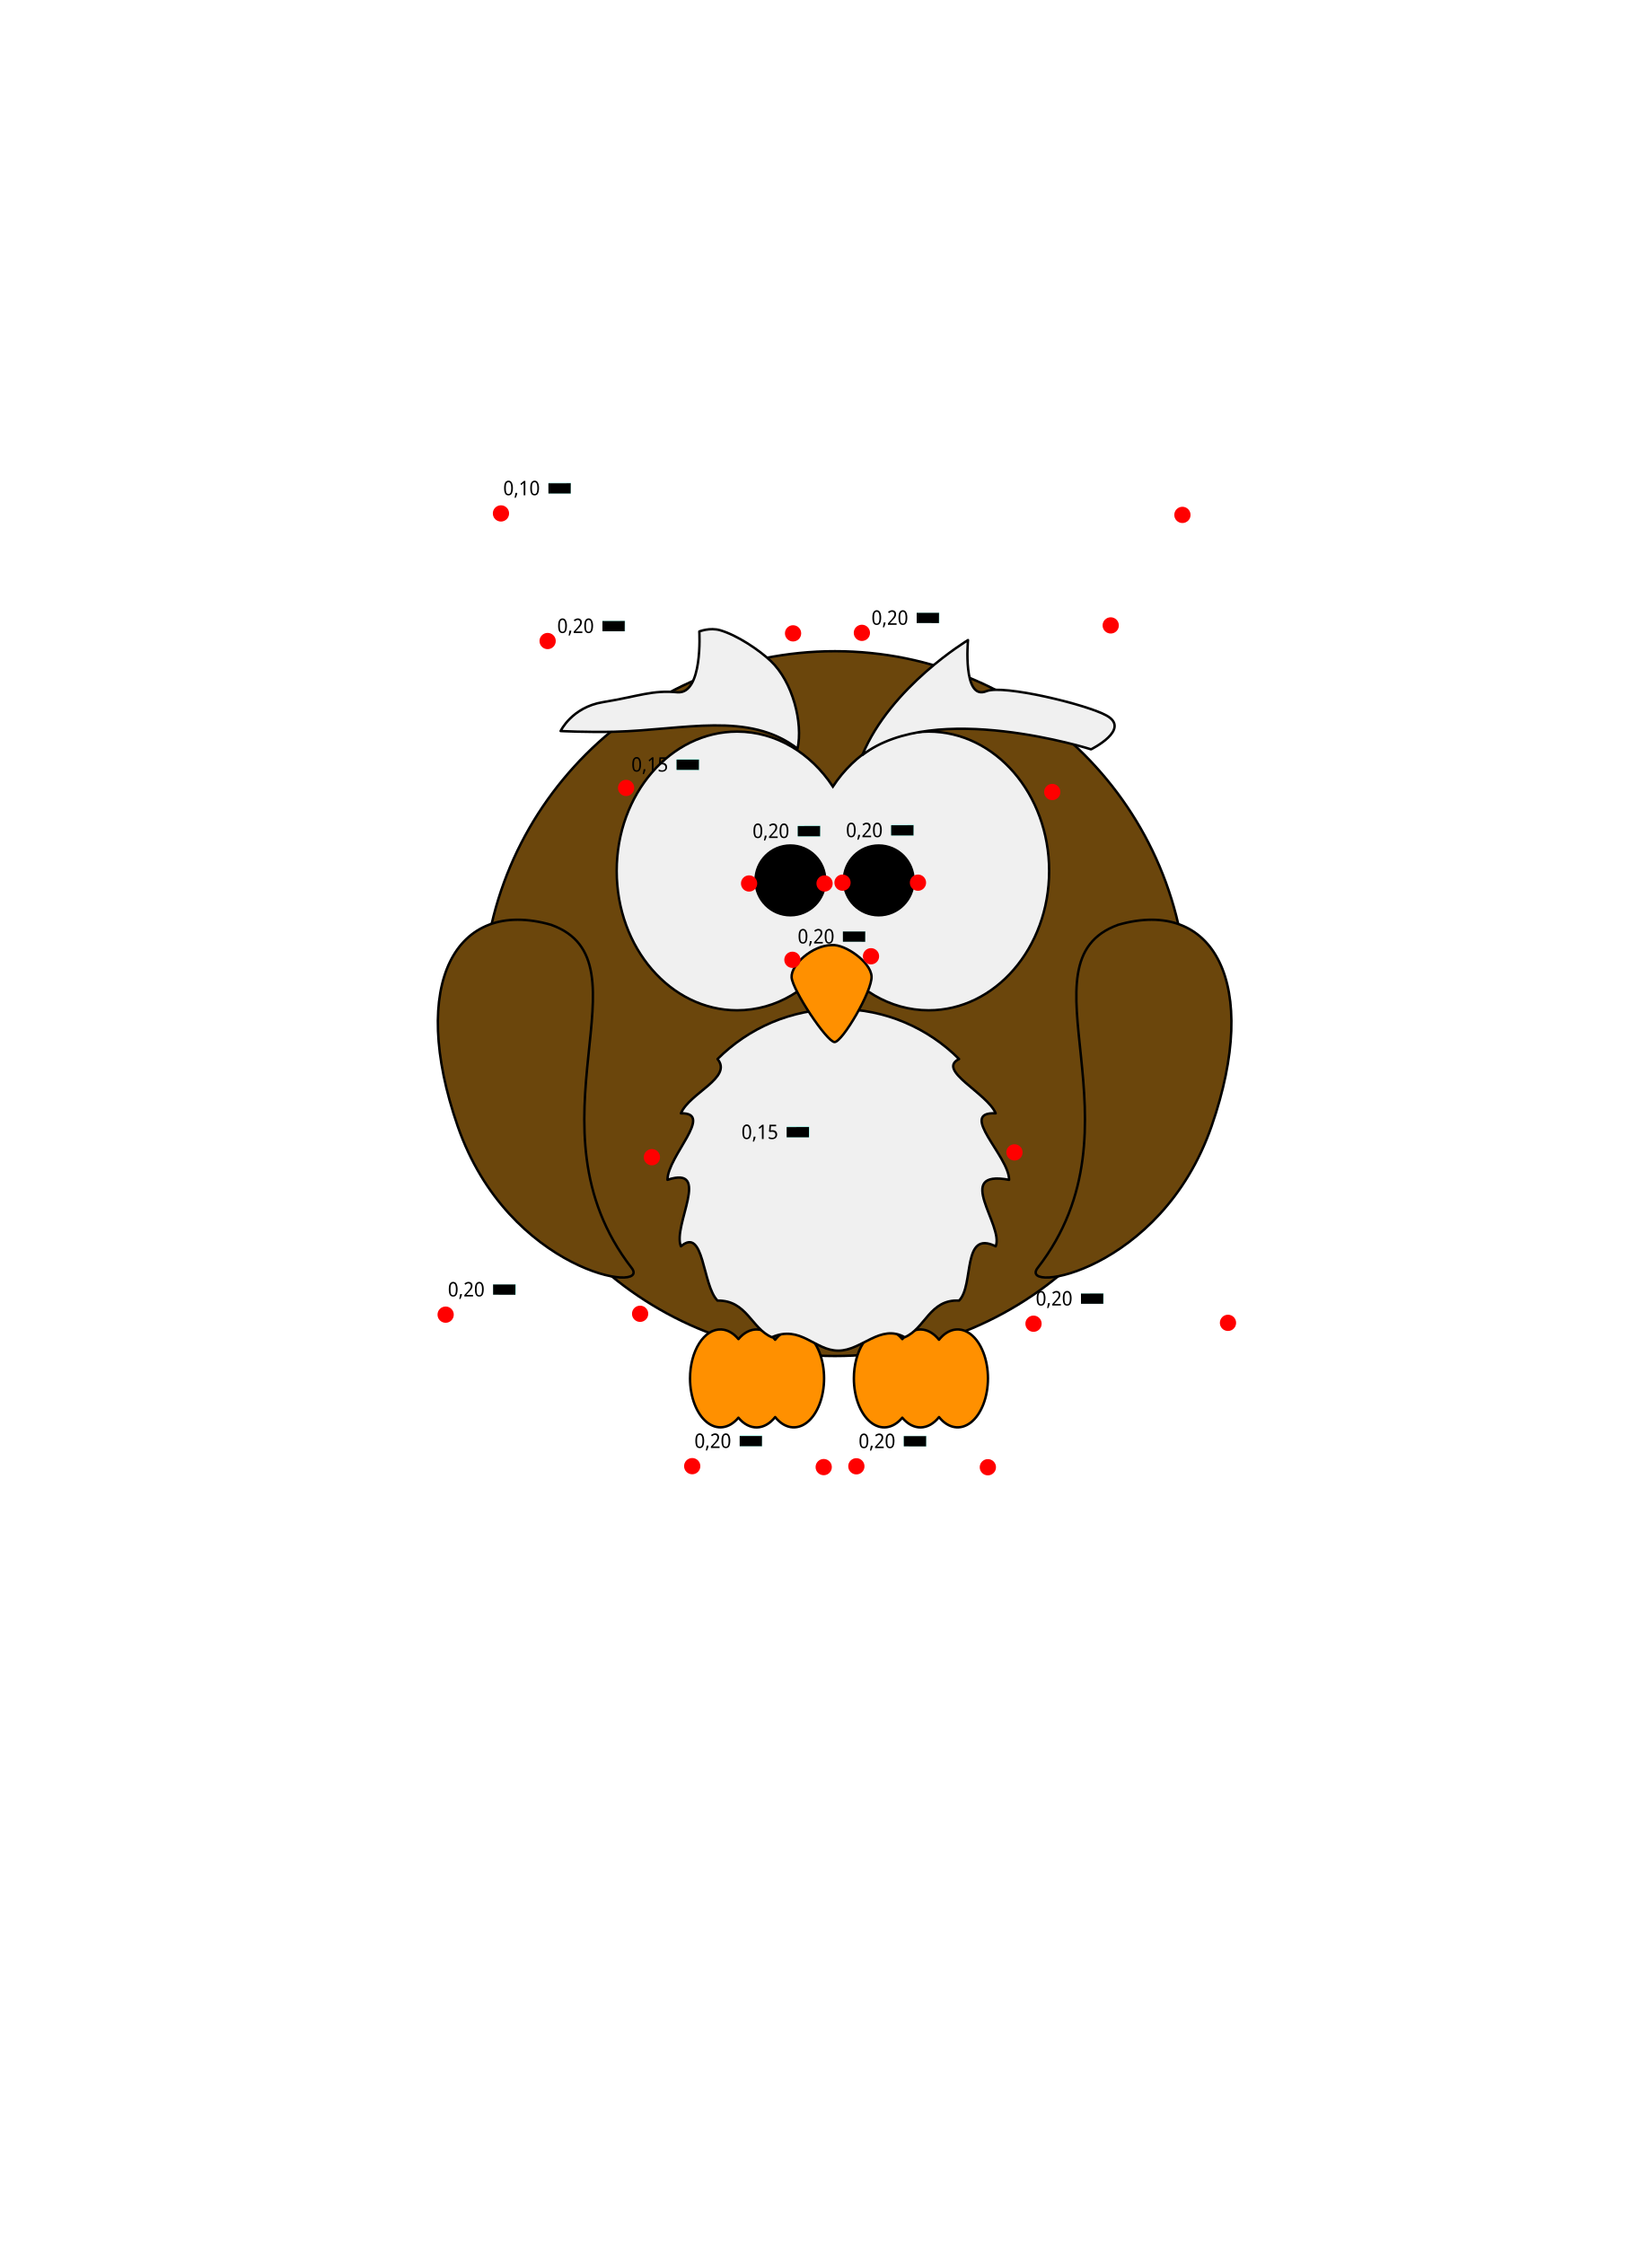
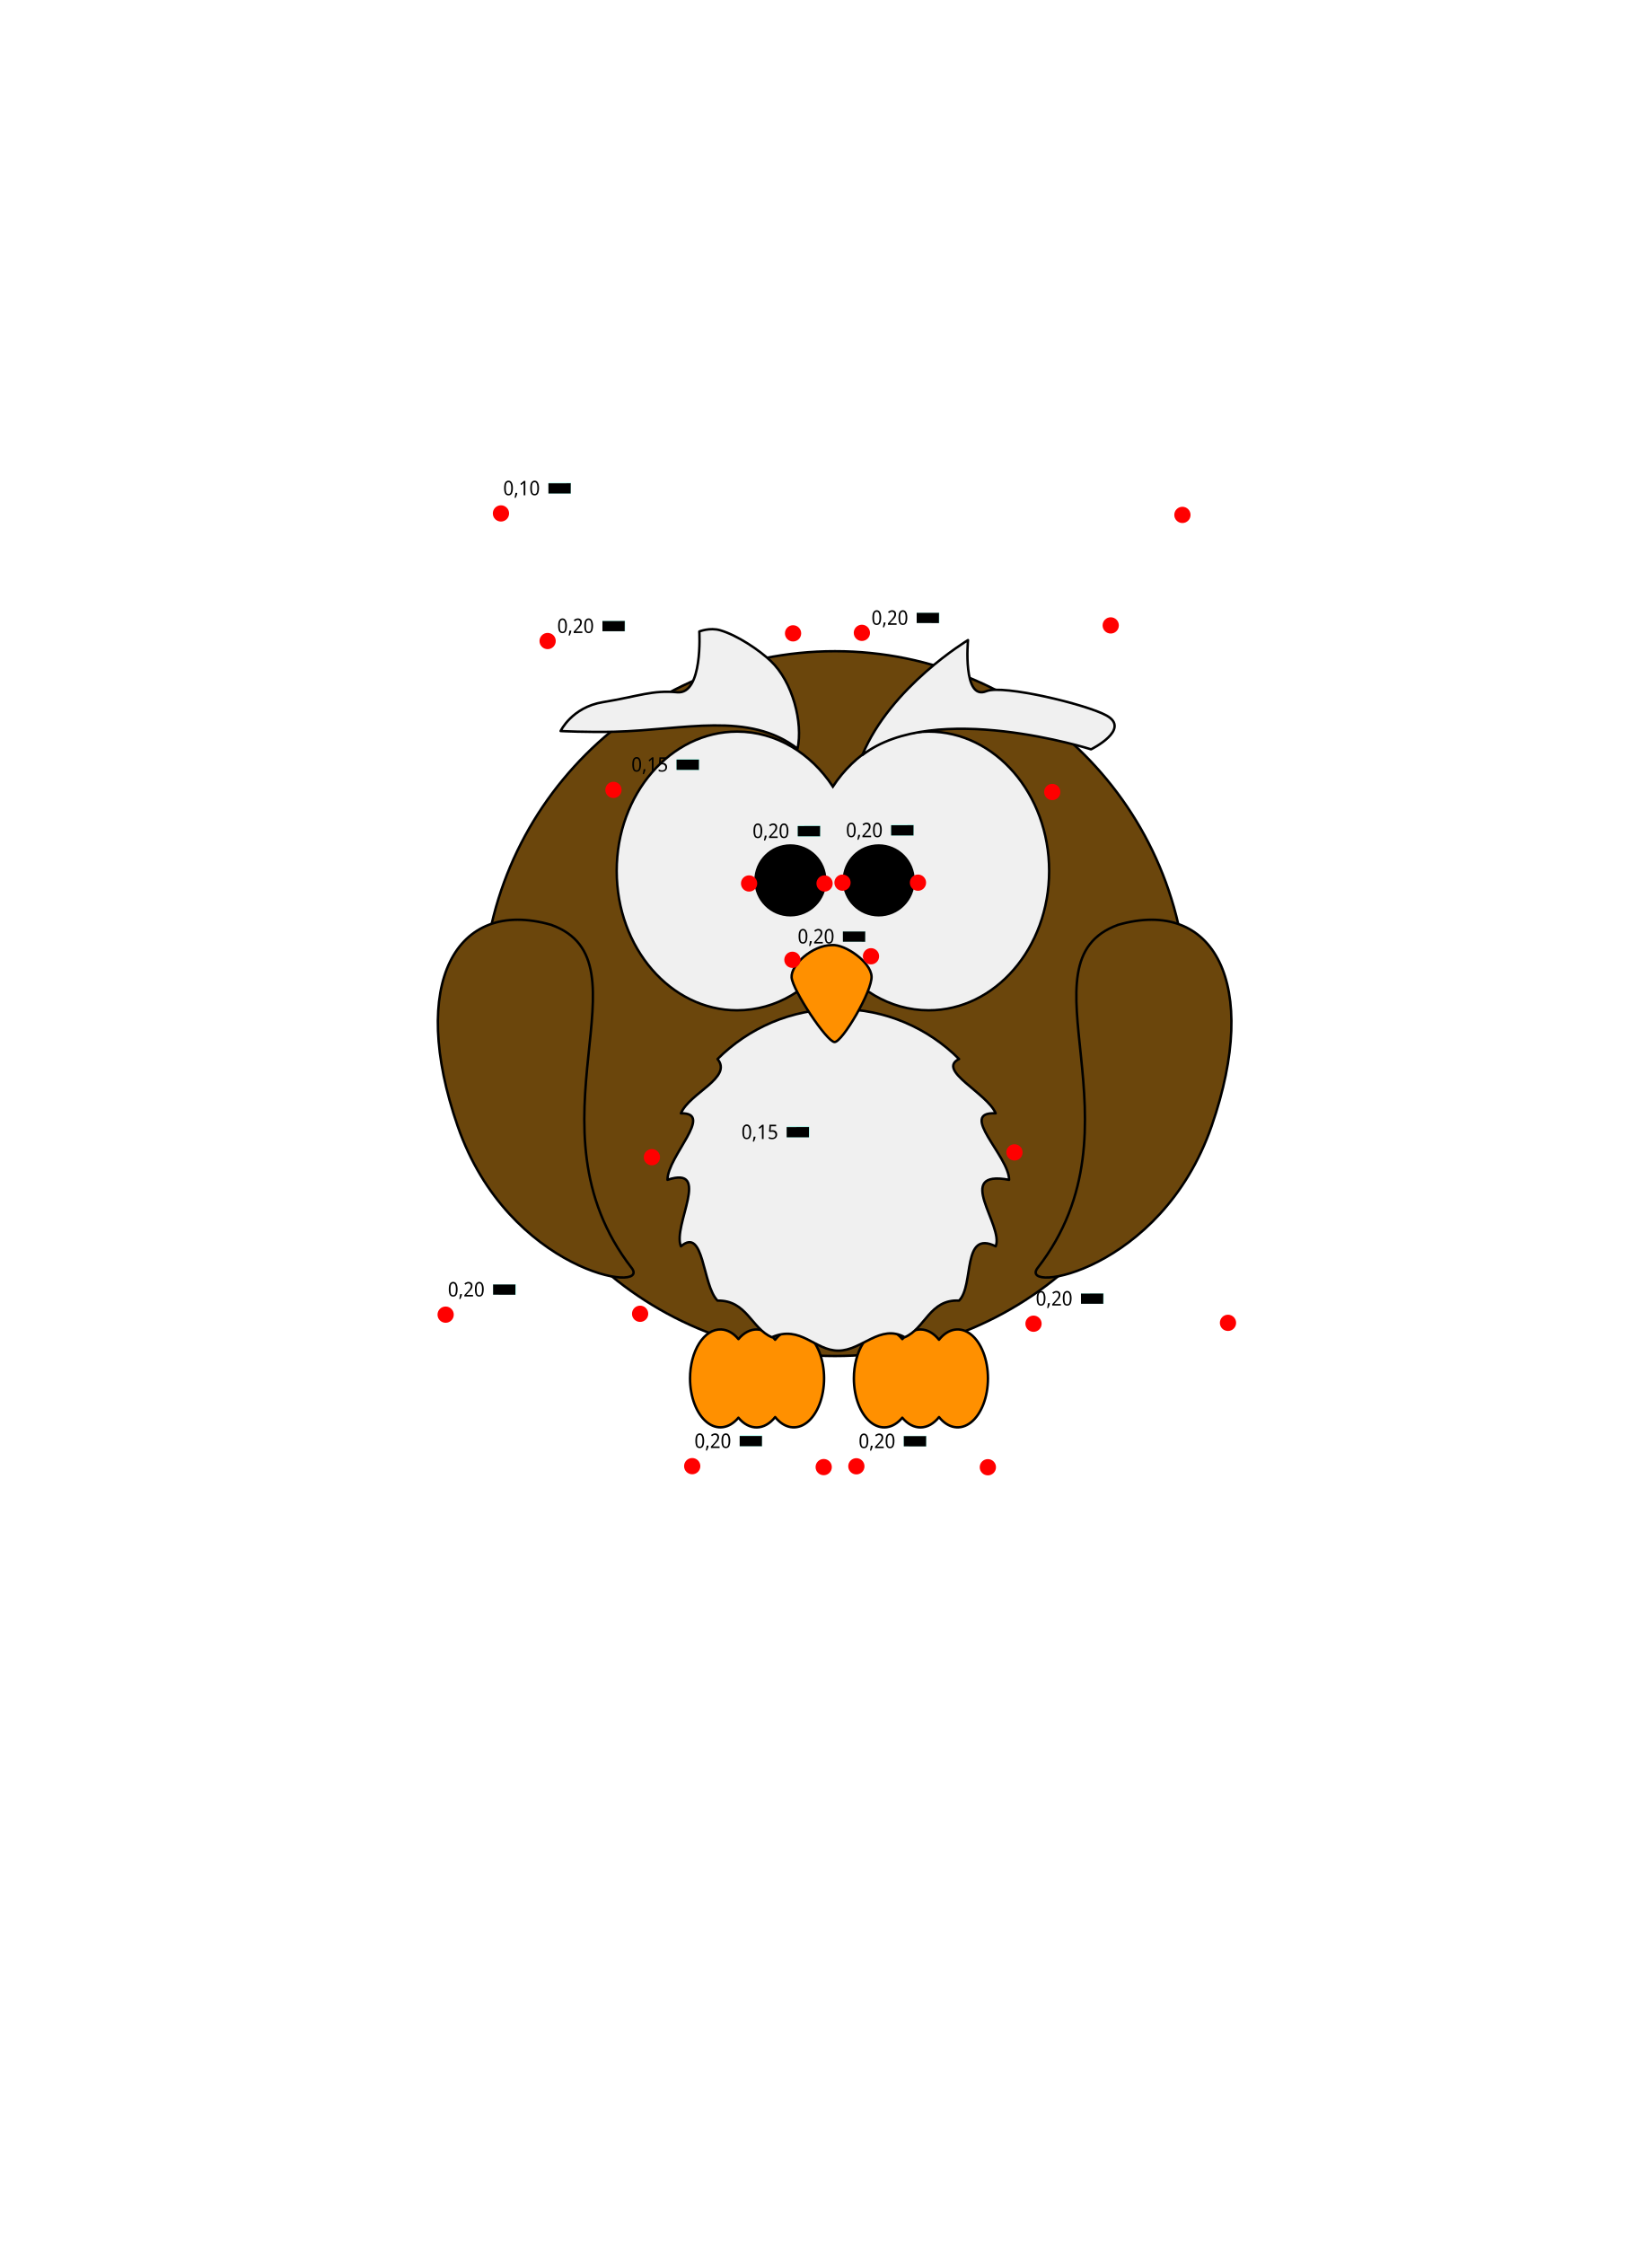
<svg xmlns="http://www.w3.org/2000/svg" width="191.398mm" height="260.09mm" viewBox="0 0 191.398 260.09" version="1.1" id="svg5">
  <defs id="defs2">
    <marker style="overflow:visible" id="Arrow1Lend" refX="0" refY="0" orient="auto">
      <path transform="matrix(-0.8,0,0,-0.8,-10,0)" style="fill:context-stroke;fill-rule:evenodd;stroke:context-stroke;stroke-width:1pt" d="M 0,0 5,-5 -12.5,0 5,5 Z" id="path2160" />
    </marker>
    <marker style="overflow:visible" id="marker2430" refX="0" refY="0" orient="auto">
      <path transform="matrix(0.8,0,0,0.8,10,0)" style="fill:context-stroke;fill-rule:evenodd;stroke:context-stroke;stroke-width:1pt" d="M 0,0 5,-5 -12.5,0 5,5 Z" id="path2428" />
    </marker>
    <marker style="overflow:visible" id="Arrow1Lstart" refX="0" refY="0" orient="auto">
      <path transform="matrix(0.8,0,0,0.8,10,0)" style="fill:context-stroke;fill-rule:evenodd;stroke:context-stroke;stroke-width:1pt" d="M 0,0 5,-5 -12.5,0 5,5 Z" id="path2157" />
    </marker>
    <marker style="overflow:visible" id="Arrow1Lend-6" refX="0" refY="0" orient="auto">
      <path transform="matrix(-0.8,0,0,-0.8,-10,0)" style="fill:context-stroke;fill-rule:evenodd;stroke:context-stroke;stroke-width:1pt" d="M 0,0 5,-5 -12.5,0 5,5 Z" id="path2160-7" />
    </marker>
    <marker style="overflow:visible" id="Arrow1Lend-61" refX="0" refY="0" orient="auto">
      <path transform="matrix(-0.8,0,0,-0.8,-10,0)" style="fill:context-stroke;fill-rule:evenodd;stroke:context-stroke;stroke-width:1pt" d="M 0,0 5,-5 -12.5,0 5,5 Z" id="path2160-0" />
    </marker>
    <marker style="overflow:visible" id="Arrow1Lend-3" refX="0" refY="0" orient="auto">
      <path transform="matrix(-0.8,0,0,-0.8,-10,0)" style="fill:context-stroke;fill-rule:evenodd;stroke:context-stroke;stroke-width:1pt" d="M 0,0 5,-5 -12.5,0 5,5 Z" id="path2160-6" />
    </marker>
    <marker style="overflow:visible" id="Arrow1Lend-3-2" refX="0" refY="0" orient="auto">
      <path transform="matrix(-0.8,0,0,-0.8,-10,0)" style="fill:context-stroke;fill-rule:evenodd;stroke:context-stroke;stroke-width:1pt" d="M 0,0 5,-5 -12.5,0 5,5 Z" id="path2160-6-9" />
    </marker>
    <marker style="overflow:visible" id="Arrow1Lend-3-2-1" refX="0" refY="0" orient="auto">
      <path transform="matrix(-0.8,0,0,-0.8,-10,0)" style="fill:context-stroke;fill-rule:evenodd;stroke:context-stroke;stroke-width:1pt" d="M 0,0 5,-5 -12.5,0 5,5 Z" id="path2160-6-9-2" />
    </marker>
    <marker style="overflow:visible" id="Arrow1Lend-7" refX="0" refY="0" orient="auto">
      <path transform="matrix(-0.8,0,0,-0.8,-10,0)" style="fill:context-stroke;fill-rule:evenodd;stroke:context-stroke;stroke-width:1pt" d="M 0,0 5,-5 -12.5,0 5,5 Z" id="path2160-09" />
    </marker>
    <marker style="overflow:visible" id="Arrow1Lend-61-3" refX="0" refY="0" orient="auto">
      <path transform="matrix(-0.8,0,0,-0.8,-10,0)" style="fill:context-stroke;fill-rule:evenodd;stroke:context-stroke;stroke-width:1pt" d="M 0,0 5,-5 -12.5,0 5,5 Z" id="path2160-0-6" />
    </marker>
    <marker style="overflow:visible" id="Arrow1Lend-3-2-1-3" refX="0" refY="0" orient="auto">
      <path transform="matrix(-0.8,0,0,-0.8,-10,0)" style="fill:context-stroke;fill-rule:evenodd;stroke:context-stroke;stroke-width:1pt" d="M 0,0 5,-5 -12.5,0 5,5 Z" id="path2160-6-9-2-6" />
    </marker>
    <marker style="overflow:visible" id="Arrow1Lend-3-2-1-3-2" refX="0" refY="0" orient="auto">
      <path transform="matrix(-0.8,0,0,-0.8,-10,0)" style="fill:context-stroke;fill-rule:evenodd;stroke:context-stroke;stroke-width:1pt" d="M 0,0 5,-5 -12.5,0 5,5 Z" id="path2160-6-9-2-6-9" />
    </marker>
    <marker style="overflow:visible" id="Arrow1Lend-3-2-1-6" refX="0" refY="0" orient="auto">
      <path transform="matrix(-0.8,0,0,-0.8,-10,0)" style="fill:context-stroke;fill-rule:evenodd;stroke:context-stroke;stroke-width:1pt" d="M 0,0 5,-5 -12.5,0 5,5 Z" id="path2160-6-9-2-1" />
    </marker>
    <marker style="overflow:visible" id="Arrow1Lend-3-2-1-69" refX="0" refY="0" orient="auto">
      <path transform="matrix(-0.8,0,0,-0.8,-10,0)" style="fill:context-stroke;fill-rule:evenodd;stroke:context-stroke;stroke-width:1pt" d="M 0,0 5,-5 -12.5,0 5,5 Z" id="path2160-6-9-2-3" />
    </marker>
    <marker style="overflow:visible" id="Arrow1Lend-3-2-1-4" refX="0" refY="0" orient="auto">
      <path transform="matrix(-0.8,0,0,-0.8,-10,0)" style="fill:context-stroke;fill-rule:evenodd;stroke:context-stroke;stroke-width:1pt" d="M 0,0 5,-5 -12.5,0 5,5 Z" id="path2160-6-9-2-9" />
    </marker>
    <marker style="overflow:visible" id="Arrow1Lend-3-2-1-47" refX="0" refY="0" orient="auto">
      <path transform="matrix(-0.8,0,0,-0.8,-10,0)" style="fill:context-stroke;fill-rule:evenodd;stroke:context-stroke;stroke-width:1pt" d="M 0,0 5,-5 -12.5,0 5,5 Z" id="path2160-6-9-2-63" />
    </marker>
    <marker style="overflow:visible" id="Arrow1Lend-3-2-1-0" refX="0" refY="0" orient="auto">
      <path transform="matrix(-0.8,0,0,-0.8,-10,0)" style="fill:context-stroke;fill-rule:evenodd;stroke:context-stroke;stroke-width:1pt" d="M 0,0 5,-5 -12.5,0 5,5 Z" id="path2160-6-9-2-92" />
    </marker>
    <marker style="overflow:visible" id="Arrow1Lend-3-2-1-3-2-3" refX="0" refY="0" orient="auto">
      <path transform="matrix(-0.8,0,0,-0.8,-10,0)" style="fill:context-stroke;fill-rule:evenodd;stroke:context-stroke;stroke-width:1pt" d="M 0,0 5,-5 -12.5,0 5,5 Z" id="path2160-6-9-2-6-9-6" />
    </marker>
    <marker style="overflow:visible" id="Arrow1Lend-3-2-1-3-2-3-0" refX="0" refY="0" orient="auto">
      <path transform="matrix(-0.8,0,0,-0.8,-10,0)" style="fill:context-stroke;fill-rule:evenodd;stroke:context-stroke;stroke-width:1pt" d="M 0,0 5,-5 -12.5,0 5,5 Z" id="path2160-6-9-2-6-9-6-9" />
    </marker>
    <marker style="overflow:visible" id="Arrow1Lend-3-2-1-3-2-3-0-2" refX="0" refY="0" orient="auto">
      <path transform="matrix(-0.8,0,0,-0.8,-10,0)" style="fill:context-stroke;fill-rule:evenodd;stroke:context-stroke;stroke-width:1pt" d="M 0,0 5,-5 -12.5,0 5,5 Z" id="path2160-6-9-2-6-9-6-9-0" />
    </marker>
    <marker style="overflow:visible" id="Arrow1Lend-3-2-1-3-2-3-0-2-3" refX="0" refY="0" orient="auto">
      <path transform="matrix(-0.8,0,0,-0.8,-10,0)" style="fill:context-stroke;fill-rule:evenodd;stroke:context-stroke;stroke-width:1pt" d="M 0,0 5,-5 -12.5,0 5,5 Z" id="path2160-6-9-2-6-9-6-9-0-6" />
    </marker>
    <marker style="overflow:visible" id="Arrow1Lend-3-2-1-3-2-3-0-5" refX="0" refY="0" orient="auto">
      <path transform="matrix(-0.8,0,0,-0.8,-10,0)" style="fill:context-stroke;fill-rule:evenodd;stroke:context-stroke;stroke-width:1pt" d="M 0,0 5,-5 -12.5,0 5,5 Z" id="path2160-6-9-2-6-9-6-9-03" />
    </marker>
    <marker style="overflow:visible" id="Arrow1Lend-3-2-1-3-2-3-0-5-4" refX="0" refY="0" orient="auto">
      <path transform="matrix(-0.8,0,0,-0.8,-10,0)" style="fill:context-stroke;fill-rule:evenodd;stroke:context-stroke;stroke-width:1pt" d="M 0,0 5,-5 -12.5,0 5,5 Z" id="path2160-6-9-2-6-9-6-9-03-7" />
    </marker>
    <marker style="overflow:visible" id="Arrow1Lend-3-2-1-3-2-3-0-4" refX="0" refY="0" orient="auto">
      <path transform="matrix(-0.8,0,0,-0.8,-10,0)" style="fill:context-stroke;fill-rule:evenodd;stroke:context-stroke;stroke-width:1pt" d="M 0,0 5,-5 -12.5,0 5,5 Z" id="path2160-6-9-2-6-9-6-9-7" />
    </marker>
    <marker style="overflow:visible" id="Arrow1Lend-3-2-1-3-2-3-0-4-4" refX="0" refY="0" orient="auto">
      <path transform="matrix(-0.8,0,0,-0.8,-10,0)" style="fill:context-stroke;fill-rule:evenodd;stroke:context-stroke;stroke-width:1pt" d="M 0,0 5,-5 -12.5,0 5,5 Z" id="path2160-6-9-2-6-9-6-9-7-9" />
    </marker>
    <marker style="overflow:visible" id="Arrow1Lend-3-2-1-3-2-3-0-4-4-5" refX="0" refY="0" orient="auto">
      <path transform="matrix(-0.8,0,0,-0.8,-10,0)" style="fill:context-stroke;fill-rule:evenodd;stroke:context-stroke;stroke-width:1pt" d="M 0,0 5,-5 -12.5,0 5,5 Z" id="path2160-6-9-2-6-9-6-9-7-9-0" />
    </marker>
    <marker style="overflow:visible" id="Arrow1Lend-3-2-1-3-2-3-0-4-4-5-1" refX="0" refY="0" orient="auto">
      <path transform="matrix(-0.8,0,0,-0.8,-10,0)" style="fill:context-stroke;fill-rule:evenodd;stroke:context-stroke;stroke-width:1pt" d="M 0,0 5,-5 -12.5,0 5,5 Z" id="path2160-6-9-2-6-9-6-9-7-9-0-0" />
    </marker>
    <marker style="overflow:visible" id="Arrow1Lend-3-2-1-3-2-3-0-4-4-5-7" refX="0" refY="0" orient="auto">
      <path transform="matrix(-0.8,0,0,-0.8,-10,0)" style="fill:context-stroke;fill-rule:evenodd;stroke:context-stroke;stroke-width:1pt" d="M 0,0 5,-5 -12.5,0 5,5 Z" id="path2160-6-9-2-6-9-6-9-7-9-0-1" />
    </marker>
    <marker style="overflow:visible" id="Arrow1Lend-3-2-1-3-2-3-0-4-6" refX="0" refY="0" orient="auto">
      <path transform="matrix(-0.8,0,0,-0.8,-10,0)" style="fill:context-stroke;fill-rule:evenodd;stroke:context-stroke;stroke-width:1pt" d="M 0,0 5,-5 -12.5,0 5,5 Z" id="path2160-6-9-2-6-9-6-9-7-3" />
    </marker>
  </defs>
  <g id="layer5" transform="translate(9.449203,-56.5687)" style="display:inline">
    <g id="g9416" transform="translate(19.53904,-7.322826)">
      <ellipse style="fill:#f6f906;fill-opacity:1;stroke:none;stroke-width:3.4;stroke-opacity:1" id="path9915" cx="64.134" cy="351.916" rx="3.376" ry="3.376">
        </ellipse>
      <circle style="fill:#f6f906;fill-opacity:1;stroke:none;stroke-width:3.4;stroke-opacity:1" id="path9915-3" cx="66.061" cy="179.823" r="3.376">
        </circle>
    </g>
  </g>
  <g id="layer4" style="display:inline" transform="translate(-61.92348)">
    <g id="g1858" transform="translate(6.143831,-69.76454)">
      <path id="c0" style="fill:#6b460c;fill-opacity:1;stroke:#000000;stroke-width:0.282;stroke-linecap:round;stroke-miterlimit:4;stroke-dasharray:none;stroke-opacity:1" d="m 193.355,186.036 a 40.827,40.827 0 0 1 -81.654,0 40.827,40.827 0 1 1 81.654,0 z" />
      <g id="g1066-1-7-3-4-2-4-1" style="display:inline" transform="translate(224.6145,-57.49257)">
        <circle style="fill:#ff0000;fill-opacity:1;stroke:none;stroke-width:12.85;stroke-opacity:1" id="circle1060-2-5-6-4-0-8-5" cx="-31.822" cy="186.91" r="0.942">
          </circle>
        <text xml:space="preserve" style="font-style:normal;font-weight:normal;font-size:2.233px;line-height:1.25;font-family:sans-serif;display:inline;fill:#000000;fill-opacity:1;stroke:none;stroke-width:0.419" x="-115.101" y="177.292" id="text1497-7-0-5-6-0-8-1-7" transform="scale(0.960244,1.041402)">
          <tspan id="tspan1495-5-9-6-2-7-9-7-7" style="font-size:2.233px;fill:#000000;fill-opacity:1;stroke-width:0.419" x="-115.101" y="177.292">0,10</tspan>
        </text>
        <rect style="display:inline;fill:none;fill-opacity:1;stroke:#00ffd5;stroke-width:0.026;stroke-miterlimit:4;stroke-dasharray:none;stroke-opacity:1;marker-end:url(#Arrow1Lend-3-2-1-3-2-3-0-4-4-5-7)" id="rect1499-3-3-2-6-8-2-2-6" width="2.577" height="1.204" x="-105.26" y="183.222" />
        <path style="display:inline;fill:#000000;fill-opacity:1;stroke:none;stroke-width:0.026;stroke-linecap:butt;stroke-linejoin:miter;stroke-miterlimit:4;stroke-dasharray:none;stroke-opacity:1" d="m -105.288,183.249 2.587,-0.004 -0.006,1.185 -2.578,-0.002 z" id="path1503-5-6-9-1-68-6-7-7">
          </path>
        <ellipse style="display:inline;fill:#ff0000;fill-opacity:1;stroke:none;stroke-width:12.85;stroke-opacity:1" id="circle1062-6-2-7-3-4-2-6" cx="-110.786" cy="186.739" rx="0.942" ry="0.942">
          </ellipse>
      </g>
    </g>
    <g id="g1855" transform="translate(6.143831,-69.76454)">
      <path style="fill:#ff9000;fill-opacity:1;stroke:#000000;stroke-width:0.282;stroke-linecap:round;stroke-linejoin:round;stroke-miterlimit:4;stroke-dasharray:none;stroke-opacity:1" d="m 139.352,223.784 a 3.514,5.678 0 0 0 -3.614,5.676 3.514,5.678 0 0 0 5.606,4.55 3.514,5.678 0 0 0 4.259,-0.074 3.514,5.678 0 0 0 5.668,-4.476 3.514,5.678 0 0 0 -5.672,-4.48 3.514,5.678 0 0 0 -4.251,-0.074 3.514,5.678 0 0 0 -1.995,-1.122 z" id="c9" />
      <g id="g1066-1-7-3-4-2-4-6" style="display:inline" transform="translate(246.7759,52.88368)">
        <circle style="fill:#ff0000;fill-opacity:1;stroke:none;stroke-width:12.85;stroke-opacity:1" id="circle1060-2-5-6-4-0-8-1" cx="-95.549" cy="186.848" r="0.942">
          </circle>
        <text xml:space="preserve" style="font-style:normal;font-weight:normal;font-size:2.233px;line-height:1.25;font-family:sans-serif;display:inline;fill:#000000;fill-opacity:1;stroke:none;stroke-width:0.419" x="-115.101" y="177.292" id="text1497-7-0-5-6-0-8-1-9" transform="scale(0.960244,1.041402)">
          <tspan id="tspan1495-5-9-6-2-7-9-7-4" style="font-size:2.233px;fill:#000000;fill-opacity:1;stroke-width:0.419" x="-115.101" y="177.292">0,20</tspan>
        </text>
        <rect style="display:inline;fill:none;fill-opacity:1;stroke:#00ffd5;stroke-width:0.026;stroke-miterlimit:4;stroke-dasharray:none;stroke-opacity:1;marker-end:url(#Arrow1Lend-3-2-1-3-2-3-0-4-4-5-1)" id="rect1499-3-3-2-6-8-2-2-9" width="2.577" height="1.204" x="-105.26" y="183.222" />
        <path style="display:inline;fill:#000000;fill-opacity:1;stroke:none;stroke-width:0.026;stroke-linecap:butt;stroke-linejoin:miter;stroke-miterlimit:4;stroke-dasharray:none;stroke-opacity:1" d="m -105.288,183.249 2.587,-0.004 -0.006,1.185 -2.578,-0.002 z" id="path1503-5-6-9-1-68-6-7-0">
          </path>
        <ellipse style="display:inline;fill:#ff0000;fill-opacity:1;stroke:none;stroke-width:12.85;stroke-opacity:1" id="circle1062-6-2-7-3-4-2-1" cx="-110.786" cy="186.739" rx="0.942" ry="0.942">
          </ellipse>
      </g>
    </g>
    <g id="g1852" transform="translate(6.143831,-69.76454)">
      <path style="fill:#ff9000;fill-opacity:1;stroke:#000000;stroke-width:0.282;stroke-linecap:round;stroke-linejoin:round;stroke-miterlimit:4;stroke-dasharray:none;stroke-opacity:1" d="m 158.34,223.784 a 3.514,5.678 0 0 0 -3.618,5.676 3.514,5.678 0 0 0 5.61,4.55 3.514,5.678 0 0 0 4.259,-0.074 3.514,5.678 0 0 0 5.668,-4.476 3.514,5.678 0 0 0 -5.672,-4.48 3.514,5.678 0 0 0 -4.251,-0.074 3.514,5.678 0 0 0 -1.995,-1.122 z" id="c10" />
      <g id="g1066-1-7-3-4-2-4" style="display:inline" transform="translate(265.7974,52.90012)">
        <circle style="fill:#ff0000;fill-opacity:1;stroke:none;stroke-width:12.85;stroke-opacity:1" id="circle1060-2-5-6-4-0-8" cx="-95.549" cy="186.848" r="0.942">
          </circle>
        <text xml:space="preserve" style="font-style:normal;font-weight:normal;font-size:2.233px;line-height:1.25;font-family:sans-serif;display:inline;fill:#000000;fill-opacity:1;stroke:none;stroke-width:0.419" x="-115.101" y="177.292" id="text1497-7-0-5-6-0-8-1" transform="scale(0.960244,1.041402)">
          <tspan id="tspan1495-5-9-6-2-7-9-7" style="font-size:2.233px;fill:#000000;fill-opacity:1;stroke-width:0.419" x="-115.101" y="177.292">0,20</tspan>
        </text>
        <rect style="display:inline;fill:none;fill-opacity:1;stroke:#00ffd5;stroke-width:0.026;stroke-miterlimit:4;stroke-dasharray:none;stroke-opacity:1;marker-end:url(#Arrow1Lend-3-2-1-3-2-3-0-4-4-5)" id="rect1499-3-3-2-6-8-2-2" width="2.577" height="1.204" x="-105.26" y="183.222" />
        <path style="display:inline;fill:#000000;fill-opacity:1;stroke:none;stroke-width:0.026;stroke-linecap:butt;stroke-linejoin:miter;stroke-miterlimit:4;stroke-dasharray:none;stroke-opacity:1" d="m -105.288,183.249 2.587,-0.004 -0.006,1.185 -2.578,-0.002 z" id="path1503-5-6-9-1-68-6-7">
          </path>
        <ellipse style="display:inline;fill:#ff0000;fill-opacity:1;stroke:none;stroke-width:12.85;stroke-opacity:1" id="circle1062-6-2-7-3-4-2" cx="-110.786" cy="186.739" rx="0.942" ry="0.942">
          </ellipse>
      </g>
    </g>
    <g id="g1849" transform="translate(6.143831,-69.76454)">
      <path id="c1" style="fill:#6b460c;fill-opacity:1;fill-rule:evenodd;stroke:#000000;stroke-width:0.282;stroke-miterlimit:4;stroke-dasharray:none;stroke-opacity:1" d="m 119.643,176.908 c 11.864,4.266 -3.493,23.215 9.326,39.749 2.369,3.056 -14.271,0.516 -20.153,-16.42 -5.72,-16.468 -0.279,-26.519 10.827,-23.33 z" />
      <g id="g1066-1-7-3-4-2" style="display:inline" transform="translate(218.205,35.33182)">
        <circle style="fill:#ff0000;fill-opacity:1;stroke:none;stroke-width:12.85;stroke-opacity:1" id="circle1060-2-5-6-4-0" cx="-88.252" cy="186.639" r="0.942">
          </circle>
        <text xml:space="preserve" style="font-style:normal;font-weight:normal;font-size:2.233px;line-height:1.25;font-family:sans-serif;display:inline;fill:#000000;fill-opacity:1;stroke:none;stroke-width:0.419" x="-115.101" y="177.292" id="text1497-7-0-5-6-0-8" transform="scale(0.960244,1.041402)">
          <tspan id="tspan1495-5-9-6-2-7-9" style="font-size:2.233px;fill:#000000;fill-opacity:1;stroke-width:0.419" x="-115.101" y="177.292">0,20</tspan>
        </text>
        <rect style="display:inline;fill:none;fill-opacity:1;stroke:#00ffd5;stroke-width:0.026;stroke-miterlimit:4;stroke-dasharray:none;stroke-opacity:1;marker-end:url(#Arrow1Lend-3-2-1-3-2-3-0-4-4)" id="rect1499-3-3-2-6-8-2" width="2.577" height="1.204" x="-105.26" y="183.222" />
        <path style="display:inline;fill:#000000;fill-opacity:1;stroke:none;stroke-width:0.026;stroke-linecap:butt;stroke-linejoin:miter;stroke-miterlimit:4;stroke-dasharray:none;stroke-opacity:1" d="m -105.288,183.249 2.587,-0.004 -0.006,1.185 -2.578,-0.002 z" id="path1503-5-6-9-1-68-6">
          </path>
        <ellipse style="display:inline;fill:#ff0000;fill-opacity:1;stroke:none;stroke-width:12.85;stroke-opacity:1" id="circle1062-6-2-7-3-4" cx="-110.786" cy="186.739" rx="0.942" ry="0.942">
          </ellipse>
      </g>
    </g>
    <g id="g1846" transform="translate(6.143831,-69.76454)">
      <path id="c2" style="fill:#6b460c;fill-opacity:1;fill-rule:evenodd;stroke:#000000;stroke-width:0.282;stroke-miterlimit:4;stroke-dasharray:none;stroke-opacity:1" d="m 185.345,176.908 c -11.864,4.266 3.493,23.215 -9.326,39.749 -2.369,3.056 14.269,0.516 20.152,-16.42 5.721,-16.469 0.279,-26.519 -10.826,-23.33 z" />
      <g id="g1066-1-7-3-4" style="display:inline" transform="translate(286.3249,36.38108)">
        <circle style="fill:#ff0000;fill-opacity:1;stroke:none;stroke-width:12.85;stroke-opacity:1" id="circle1060-2-5-6-4" cx="-88.252" cy="186.639" r="0.942">
          </circle>
        <text xml:space="preserve" style="font-style:normal;font-weight:normal;font-size:2.233px;line-height:1.25;font-family:sans-serif;display:inline;fill:#000000;fill-opacity:1;stroke:none;stroke-width:0.419" x="-115.101" y="177.292" id="text1497-7-0-5-6-0" transform="scale(0.960244,1.041402)">
          <tspan id="tspan1495-5-9-6-2-7" style="font-size:2.233px;fill:#000000;fill-opacity:1;stroke-width:0.419" x="-115.101" y="177.292">0,20</tspan>
        </text>
        <rect style="display:inline;fill:none;fill-opacity:1;stroke:#00ffd5;stroke-width:0.026;stroke-miterlimit:4;stroke-dasharray:none;stroke-opacity:1;marker-end:url(#Arrow1Lend-3-2-1-3-2-3-0-4)" id="rect1499-3-3-2-6-8" width="2.577" height="1.204" x="-105.26" y="183.222" />
        <path style="display:inline;fill:#000000;fill-opacity:1;stroke:none;stroke-width:0.026;stroke-linecap:butt;stroke-linejoin:miter;stroke-miterlimit:4;stroke-dasharray:none;stroke-opacity:1" d="m -105.288,183.249 2.587,-0.004 -0.006,1.185 -2.578,-0.002 z" id="path1503-5-6-9-1-68">
          </path>
        <ellipse style="display:inline;fill:#ff0000;fill-opacity:1;stroke:none;stroke-width:12.85;stroke-opacity:1" id="circle1062-6-2-7-3" cx="-110.786" cy="186.739" rx="0.942" ry="0.942">
          </ellipse>
      </g>
    </g>
    <g id="g1843" transform="translate(6.143831,-69.76454)">
      <path id="c3" style="fill:#f0f0f0;fill-opacity:1;stroke:#000000;stroke-width:0.282;stroke-linecap:round;stroke-linejoin:round;stroke-miterlimit:4;stroke-dasharray:none;stroke-opacity:1" d="m 172.709,206.45 c -6.535,-1.214 -0.554,5.334 -1.556,7.702 -3.961,-1.948 -2.452,4.5 -4.243,6.291 -3.394,-0.182 -3.924,3.241 -6.291,4.243 -2.861,-1.587 -4.97,1.556 -7.702,1.556 -2.731,0 -4.348,-3.02 -7.702,-1.556 -2.368,-1.002 -2.897,-4.301 -6.291,-4.243 -1.791,-1.791 -1.515,-8.609 -4.243,-6.291 -1.002,-2.368 3.622,-9.409 -1.556,-7.702 0,-2.731 5.486,-7.8 1.556,-7.702 1.002,-2.368 6.027,-4.13 4.243,-6.291 3.583,-3.582 8.531,-5.799 13.994,-5.799 5.463,0 10.411,2.217 13.994,5.799 -2.647,1.298 3.241,3.924 4.243,6.291 -4.423,-0.222 1.556,4.97 1.556,7.702 z" />
      <g id="g1066-1-7-3-4-9" style="display:inline" transform="translate(252.2214,17.09303)">
        <circle style="fill:#ff0000;fill-opacity:1;stroke:none;stroke-width:12.85;stroke-opacity:1" id="circle1060-2-5-6-4-4" cx="-78.891" cy="186.179" r="0.942">
          </circle>
        <text xml:space="preserve" style="font-style:normal;font-weight:normal;font-size:2.233px;line-height:1.25;font-family:sans-serif;display:inline;fill:#000000;fill-opacity:1;stroke:none;stroke-width:0.419" x="-115.101" y="177.292" id="text1497-7-0-5-6-0-1" transform="scale(0.960244,1.041402)">
          <tspan id="tspan1495-5-9-6-2-7-2" style="font-size:2.233px;fill:#000000;fill-opacity:1;stroke-width:0.419" x="-115.101" y="177.292">0,15</tspan>
        </text>
        <rect style="display:inline;fill:none;fill-opacity:1;stroke:#00ffd5;stroke-width:0.026;stroke-miterlimit:4;stroke-dasharray:none;stroke-opacity:1;marker-end:url(#Arrow1Lend-3-2-1-3-2-3-0-4-6)" id="rect1499-3-3-2-6-8-9" width="2.577" height="1.204" x="-105.26" y="183.222" />
        <path style="display:inline;fill:#000000;fill-opacity:1;stroke:none;stroke-width:0.026;stroke-linecap:butt;stroke-linejoin:miter;stroke-miterlimit:4;stroke-dasharray:none;stroke-opacity:1" d="m -105.288,183.249 2.587,-0.004 -0.006,1.185 -2.578,-0.002 z" id="path1503-5-6-9-1-68-3">
          </path>
        <ellipse style="display:inline;fill:#ff0000;fill-opacity:1;stroke:none;stroke-width:12.85;stroke-opacity:1" id="circle1062-6-2-7-3-0" cx="-120.902" cy="186.737" rx="0.942" ry="0.942">
          </ellipse>
      </g>
    </g>
    <g id="g1840" transform="translate(6.143831,-69.76454)">
      <path id="ceyes" style="fill:#f0f0f0;fill-opacity:1;stroke:#000000;stroke-width:0.282;stroke-linecap:round;stroke-miterlimit:4;stroke-dasharray:none;stroke-opacity:1" d="m 141.196,154.522 c -7.702,0 -13.957,7.233 -13.957,16.145 0,8.912 6.256,16.145 13.957,16.145 4.526,0 8.543,-2.501 11.093,-6.369 2.55,3.871 6.575,6.369 11.103,6.369 7.702,0 13.957,-7.233 13.957,-16.145 0,-8.912 -6.256,-16.145 -13.957,-16.145 -4.528,0 -8.554,2.499 -11.103,6.369 -2.55,-3.868 -6.567,-6.369 -11.093,-6.369 z" />
      <g id="g1066-1-7-3-6-6" style="display:inline" transform="translate(239.4663,-25.47515)">
        <circle style="fill:#ff0000;fill-opacity:1;stroke:none;stroke-width:12.85;stroke-opacity:1" id="circle1060-2-5-6-1-5" cx="-61.757" cy="186.995" r="0.942">
          </circle>
        <text xml:space="preserve" style="font-style:normal;font-weight:normal;font-size:2.233px;line-height:1.25;font-family:sans-serif;display:inline;fill:#000000;fill-opacity:1;stroke:none;stroke-width:0.419" x="-115.101" y="177.292" id="text1497-7-0-5-6-6-9" transform="scale(0.960244,1.041402)">
          <tspan id="tspan1495-5-9-6-2-3-3" style="font-size:2.233px;fill:#000000;fill-opacity:1;stroke-width:0.419" x="-115.101" y="177.292">0,15</tspan>
        </text>
        <rect style="display:inline;fill:none;fill-opacity:1;stroke:#00ffd5;stroke-width:0.026;stroke-miterlimit:4;stroke-dasharray:none;stroke-opacity:1;marker-end:url(#Arrow1Lend-3-2-1-3-2-3-0-5-4)" id="rect1499-3-3-2-6-20-7" width="2.577" height="1.204" x="-105.26" y="183.222" />
        <path style="display:inline;fill:#000000;fill-opacity:1;stroke:none;stroke-width:0.026;stroke-linecap:butt;stroke-linejoin:miter;stroke-miterlimit:4;stroke-dasharray:none;stroke-opacity:1" d="m -105.288,183.249 2.587,-0.004 -0.006,1.185 -2.578,-0.002 z" id="path1503-5-6-9-1-6-4">
          </path>
-         <ellipse style="display:inline;fill:#ff0000;fill-opacity:1;stroke:none;stroke-width:12.85;stroke-opacity:1" id="circle1062-6-2-7-5-2" cx="-111.136" cy="186.523" rx="0.942" ry="0.942">
+         <ellipse style="display:inline;fill:#ff0000;fill-opacity:1;stroke:none;stroke-width:12.85;stroke-opacity:1" id="circle1062-6-2-7-5-2" cx="-112.603" cy="186.752" rx="0.942" ry="0.942">
          </ellipse>
      </g>
    </g>
    <g id="g1837" transform="translate(6.143831,-69.76454)">
      <path id="c8" style="fill:#ff9000;fill-opacity:1;fill-rule:evenodd;stroke:#000000;stroke-width:0.282;stroke-miterlimit:4;stroke-dasharray:none;stroke-opacity:1" d="m 152.189,179.256 c -2.29,0 -4.78,2.295 -4.68,3.744 0.1,1.449 4.083,7.488 4.979,7.488 0.896,0 4.382,-5.918 4.282,-7.609 -0.1,-1.691 -3.087,-3.744 -4.581,-3.623 z" />
      <g id="g1066-1-7-3-6" style="display:inline" transform="translate(258.7377,-5.562597)">
        <circle style="fill:#ff0000;fill-opacity:1;stroke:none;stroke-width:12.85;stroke-opacity:1" id="circle1060-2-5-6-1" cx="-102.031" cy="186.114" r="0.942">
          </circle>
        <text xml:space="preserve" style="font-style:normal;font-weight:normal;font-size:2.233px;line-height:1.25;font-family:sans-serif;display:inline;fill:#000000;fill-opacity:1;stroke:none;stroke-width:0.419" x="-115.101" y="177.292" id="text1497-7-0-5-6-6" transform="scale(0.960244,1.041402)">
          <tspan id="tspan1495-5-9-6-2-3" style="font-size:2.233px;fill:#000000;fill-opacity:1;stroke-width:0.419" x="-115.101" y="177.292">0,20</tspan>
        </text>
        <rect style="display:inline;fill:none;fill-opacity:1;stroke:#00ffd5;stroke-width:0.026;stroke-miterlimit:4;stroke-dasharray:none;stroke-opacity:1;marker-end:url(#Arrow1Lend-3-2-1-3-2-3-0-5)" id="rect1499-3-3-2-6-20" width="2.577" height="1.204" x="-105.26" y="183.222" />
        <path style="display:inline;fill:#000000;fill-opacity:1;stroke:none;stroke-width:0.026;stroke-linecap:butt;stroke-linejoin:miter;stroke-miterlimit:4;stroke-dasharray:none;stroke-opacity:1" d="m -105.288,183.249 2.587,-0.004 -0.006,1.185 -2.578,-0.002 z" id="path1503-5-6-9-1-6">
          </path>
        <ellipse style="display:inline;fill:#ff0000;fill-opacity:1;stroke:none;stroke-width:12.85;stroke-opacity:1" id="circle1062-6-2-7-5" cx="-111.136" cy="186.523" rx="0.942" ry="0.942">
          </ellipse>
      </g>
    </g>
    <g id="g1834" transform="translate(6.143831,-69.76454)">
      <path id="c6" style="fill:#000000;fill-opacity:1;stroke:#000000;stroke-width:0.282;stroke-linecap:round;stroke-miterlimit:4;stroke-dasharray:none;stroke-opacity:1" d="m 151.408,171.759 a 4.041,4.041 0 0 1 -8.082,0 4.041,4.041 0 1 1 8.082,0 z" />
      <g id="g1066-1-7-3" style="display:inline" transform="translate(253.509,-17.78049)">
        <circle style="fill:#ff0000;fill-opacity:1;stroke:none;stroke-width:12.85;stroke-opacity:1" id="circle1060-2-5-6" cx="-102.183" cy="189.9" r="0.942">
          </circle>
        <text xml:space="preserve" style="font-style:normal;font-weight:normal;font-size:2.233px;line-height:1.25;font-family:sans-serif;display:inline;fill:#000000;fill-opacity:1;stroke:none;stroke-width:0.419" x="-115.101" y="177.292" id="text1497-7-0-5-6" transform="scale(0.960244,1.041402)">
          <tspan id="tspan1495-5-9-6-2" style="font-size:2.233px;fill:#000000;fill-opacity:1;stroke-width:0.419" x="-115.101" y="177.292">0,20</tspan>
        </text>
        <rect style="display:inline;fill:none;fill-opacity:1;stroke:#00ffd5;stroke-width:0.026;stroke-miterlimit:4;stroke-dasharray:none;stroke-opacity:1;marker-end:url(#Arrow1Lend-3-2-1-3-2-3-0)" id="rect1499-3-3-2-6" width="2.577" height="1.204" x="-105.26" y="183.222" />
        <path style="display:inline;fill:#000000;fill-opacity:1;stroke:none;stroke-width:0.026;stroke-linecap:butt;stroke-linejoin:miter;stroke-miterlimit:4;stroke-dasharray:none;stroke-opacity:1" d="m -105.288,183.249 2.587,-0.004 -0.006,1.185 -2.578,-0.002 z" id="path1503-5-6-9-1">
          </path>
        <ellipse style="display:inline;fill:#ff0000;fill-opacity:1;stroke:none;stroke-width:12.85;stroke-opacity:1" id="circle1062-6-2-7" cx="-110.928" cy="189.898" rx="0.942" ry="0.942">
          </ellipse>
      </g>
    </g>
    <g id="g1175" transform="translate(6.143831,-69.76454)">
      <path id="c7" style="fill:#000000;fill-opacity:1;stroke:#000000;stroke-width:0.282;stroke-linecap:round;stroke-miterlimit:4;stroke-dasharray:none;stroke-opacity:1" d="m 161.641,171.759 a 4.041,4.041 0 0 1 -8.082,0 4.041,4.041 0 1 1 8.082,0 z" />
      <g id="g1066-1-7" style="display:inline" transform="translate(264.3325,-17.87603)">
        <circle style="fill:#ff0000;fill-opacity:1;stroke:none;stroke-width:12.85;stroke-opacity:1" id="circle1060-2-5" cx="-102.183" cy="189.9" r="0.942">
          </circle>
        <text xml:space="preserve" style="font-style:normal;font-weight:normal;font-size:2.233px;line-height:1.25;font-family:sans-serif;display:inline;fill:#000000;fill-opacity:1;stroke:none;stroke-width:0.419" x="-115.101" y="177.292" id="text1497-7-0-5" transform="scale(0.960244,1.041402)">
          <tspan id="tspan1495-5-9-6" style="font-size:2.233px;fill:#000000;fill-opacity:1;stroke-width:0.419" x="-115.101" y="177.292">0,20</tspan>
        </text>
        <rect style="display:inline;fill:none;fill-opacity:1;stroke:#00ffd5;stroke-width:0.026;stroke-miterlimit:4;stroke-dasharray:none;stroke-opacity:1;marker-end:url(#Arrow1Lend-3-2-1-3-2-3)" id="rect1499-3-3-2" width="2.577" height="1.204" x="-105.26" y="183.222" />
        <path style="display:inline;fill:#000000;fill-opacity:1;stroke:none;stroke-width:0.026;stroke-linecap:butt;stroke-linejoin:miter;stroke-miterlimit:4;stroke-dasharray:none;stroke-opacity:1" d="m -105.288,183.249 2.587,-0.004 -0.006,1.185 -2.578,-0.002 z" id="path1503-5-6-9">
          </path>
        <ellipse style="display:inline;fill:#ff0000;fill-opacity:1;stroke:none;stroke-width:12.85;stroke-opacity:1" id="circle1062-6-2" cx="-110.928" cy="189.898" rx="0.942" ry="0.942">
          </ellipse>
      </g>
    </g>
    <g id="g1831" transform="translate(6.143831,-69.76454)">
      <path id="c5" style="fill:#f0f0f0;fill-opacity:1;stroke:#000000;stroke-width:0.282;stroke-linejoin:round;stroke-miterlimit:4;stroke-dasharray:none;stroke-opacity:1" d="m 155.702,157.239 c 3.274,-7.93 12.246,-13.317 12.246,-13.317 0,0 -0.655,7.07 2.126,5.919 1.919,-0.794 11.612,1.529 13.926,2.819 2.877,1.604 -1.792,3.916 -1.792,3.916 0,0 -18.143,-5.776 -26.506,0.663 z" />
      <g id="g1066-1-7-3-2-1" style="display:inline" transform="translate(267.2877,-42.48107)">
        <circle style="fill:#ff0000;fill-opacity:1;stroke:none;stroke-width:12.85;stroke-opacity:1" id="circle1060-2-5-6-3-2" cx="-82.803" cy="184.702" r="0.942">
          </circle>
        <text xml:space="preserve" style="font-style:normal;font-weight:normal;font-size:2.233px;line-height:1.25;font-family:sans-serif;display:inline;fill:#000000;fill-opacity:1;stroke:none;stroke-width:0.419" x="-115.101" y="177.292" id="text1497-7-0-5-6-5-3" transform="scale(0.960244,1.041402)">
          <tspan id="tspan1495-5-9-6-2-9-1" style="font-size:2.233px;fill:#000000;fill-opacity:1;stroke-width:0.419" x="-115.101" y="177.292">0,20</tspan>
        </text>
        <rect style="display:inline;fill:none;fill-opacity:1;stroke:#00ffd5;stroke-width:0.026;stroke-miterlimit:4;stroke-dasharray:none;stroke-opacity:1;marker-end:url(#Arrow1Lend-3-2-1-3-2-3-0-2-3)" id="rect1499-3-3-2-6-2-9" width="2.577" height="1.204" x="-105.26" y="183.222" />
        <path style="display:inline;fill:#000000;fill-opacity:1;stroke:none;stroke-width:0.026;stroke-linecap:butt;stroke-linejoin:miter;stroke-miterlimit:4;stroke-dasharray:none;stroke-opacity:1" d="m -105.288,183.249 2.587,-0.004 -0.006,1.185 -2.578,-0.002 z" id="path1503-5-6-9-1-2-4">
          </path>
        <ellipse style="display:inline;fill:#ff0000;fill-opacity:1;stroke:none;stroke-width:12.85;stroke-opacity:1" id="circle1062-6-2-7-9-8" cx="-111.637" cy="185.563" rx="0.942" ry="0.942">
          </ellipse>
      </g>
    </g>
    <g id="g1828" transform="translate(6.143831,-69.76454)">
      <path id="c4" style="fill:#f0f0f0;fill-opacity:1;stroke:#000000;stroke-width:0.282;stroke-linejoin:round;stroke-miterlimit:4;stroke-dasharray:none;stroke-opacity:1" d="m 148.196,156.499 c 0.647,-2.991 -0.55,-7.731 -3.1,-10.151 -1.348,-1.28 -3.875,-2.982 -5.855,-3.564 -1.206,-0.355 -2.428,0.14 -2.428,0.14 0,0 0.44,7.314 -2.558,7.041 -2.915,-0.266 -4.343,0.441 -8.63,1.149 -3.583,0.592 -4.884,3.343 -4.884,3.343 0,0 3.158,0.162 6.229,0.082 8.123,-0.21 15.567,-2.396 21.226,1.961 z" />
      <g id="g1066-1-7-3-2" style="display:inline" transform="translate(230.8738,-41.53352)">
        <circle style="fill:#ff0000;fill-opacity:1;stroke:none;stroke-width:12.85;stroke-opacity:1" id="circle1060-2-5-6-3" cx="-83.198" cy="184.674" r="0.942">
          </circle>
        <text xml:space="preserve" style="font-style:normal;font-weight:normal;font-size:2.233px;line-height:1.25;font-family:sans-serif;display:inline;fill:#000000;fill-opacity:1;stroke:none;stroke-width:0.419" x="-115.101" y="177.292" id="text1497-7-0-5-6-5" transform="scale(0.960244,1.041402)">
          <tspan id="tspan1495-5-9-6-2-9" style="font-size:2.233px;fill:#000000;fill-opacity:1;stroke-width:0.419" x="-115.101" y="177.292">0,20</tspan>
        </text>
        <rect style="display:inline;fill:none;fill-opacity:1;stroke:#00ffd5;stroke-width:0.026;stroke-miterlimit:4;stroke-dasharray:none;stroke-opacity:1;marker-end:url(#Arrow1Lend-3-2-1-3-2-3-0-2)" id="rect1499-3-3-2-6-2" width="2.577" height="1.204" x="-105.26" y="183.222" />
        <path style="display:inline;fill:#000000;fill-opacity:1;stroke:none;stroke-width:0.026;stroke-linecap:butt;stroke-linejoin:miter;stroke-miterlimit:4;stroke-dasharray:none;stroke-opacity:1" d="m -105.288,183.249 2.587,-0.004 -0.006,1.185 -2.578,-0.002 z" id="path1503-5-6-9-1-2">
          </path>
        <ellipse style="display:inline;fill:#ff0000;fill-opacity:1;stroke:none;stroke-width:12.85;stroke-opacity:1" id="circle1062-6-2-7-9" cx="-111.637" cy="185.563" rx="0.942" ry="0.942">
          </ellipse>
      </g>
    </g>
  </g>
</svg>
